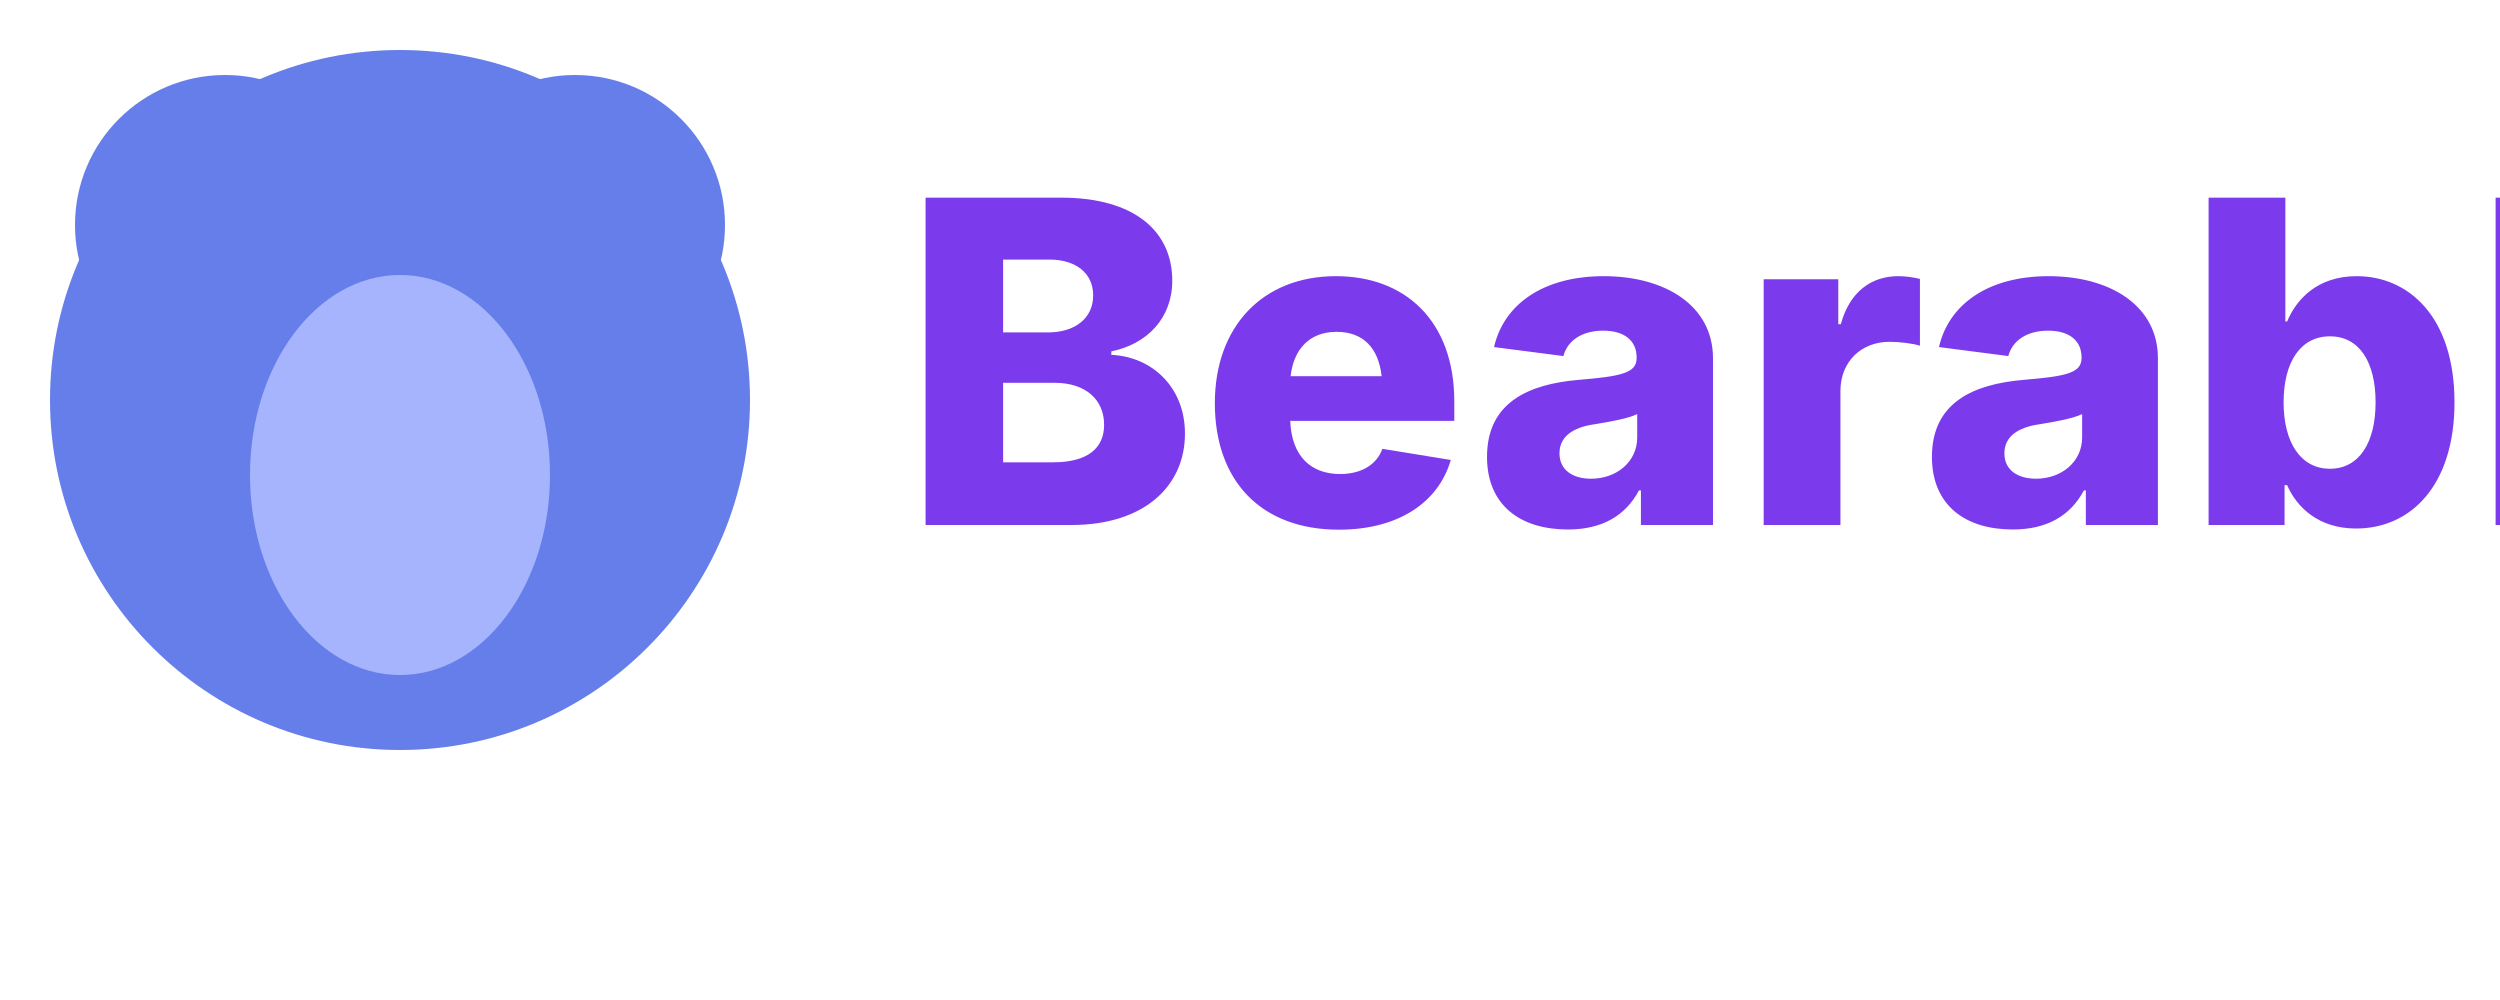
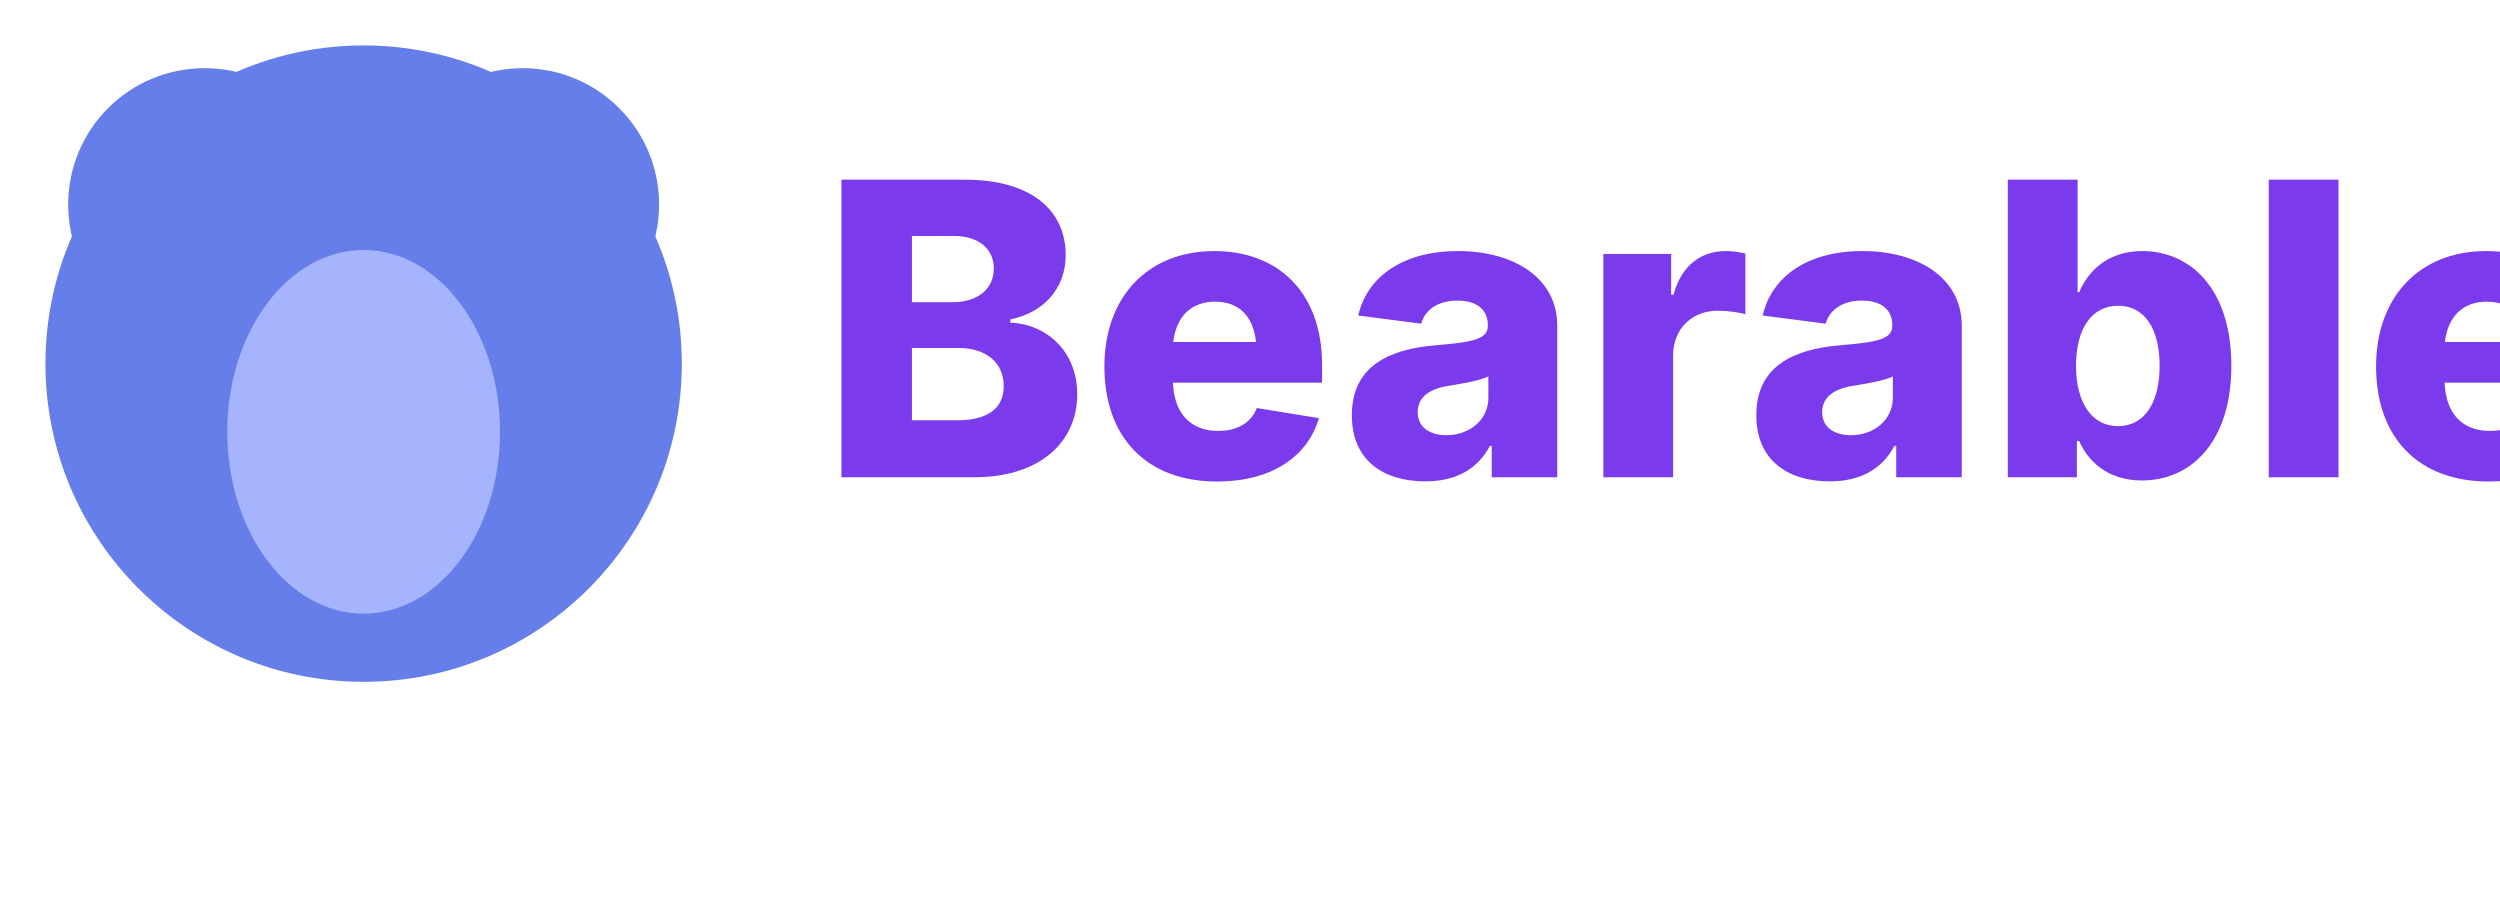
- <svg xmlns="http://www.w3.org/2000/svg" width="200" height="80" viewBox="0 0 200 80">
+ <svg xmlns="http://www.w3.org/2000/svg" width="220" height="80" viewBox="0 0 220 80">
  <g id="bear-icon">
    <circle cx="32" cy="32" r="28" fill="#667eea" />
    <circle cx="18" cy="18" r="12" fill="#667eea" />
    <circle cx="46" cy="18" r="12" fill="#667eea" />
    <ellipse cx="32" cy="38" rx="12" ry="16" fill="#a5b4fc" />
  </g>
  <text x="72" y="42" font-family="Inter, Arial, sans-serif" font-size="36" font-weight="800" fill="#7c3aed">
    Bearable
  </text>
</svg>
